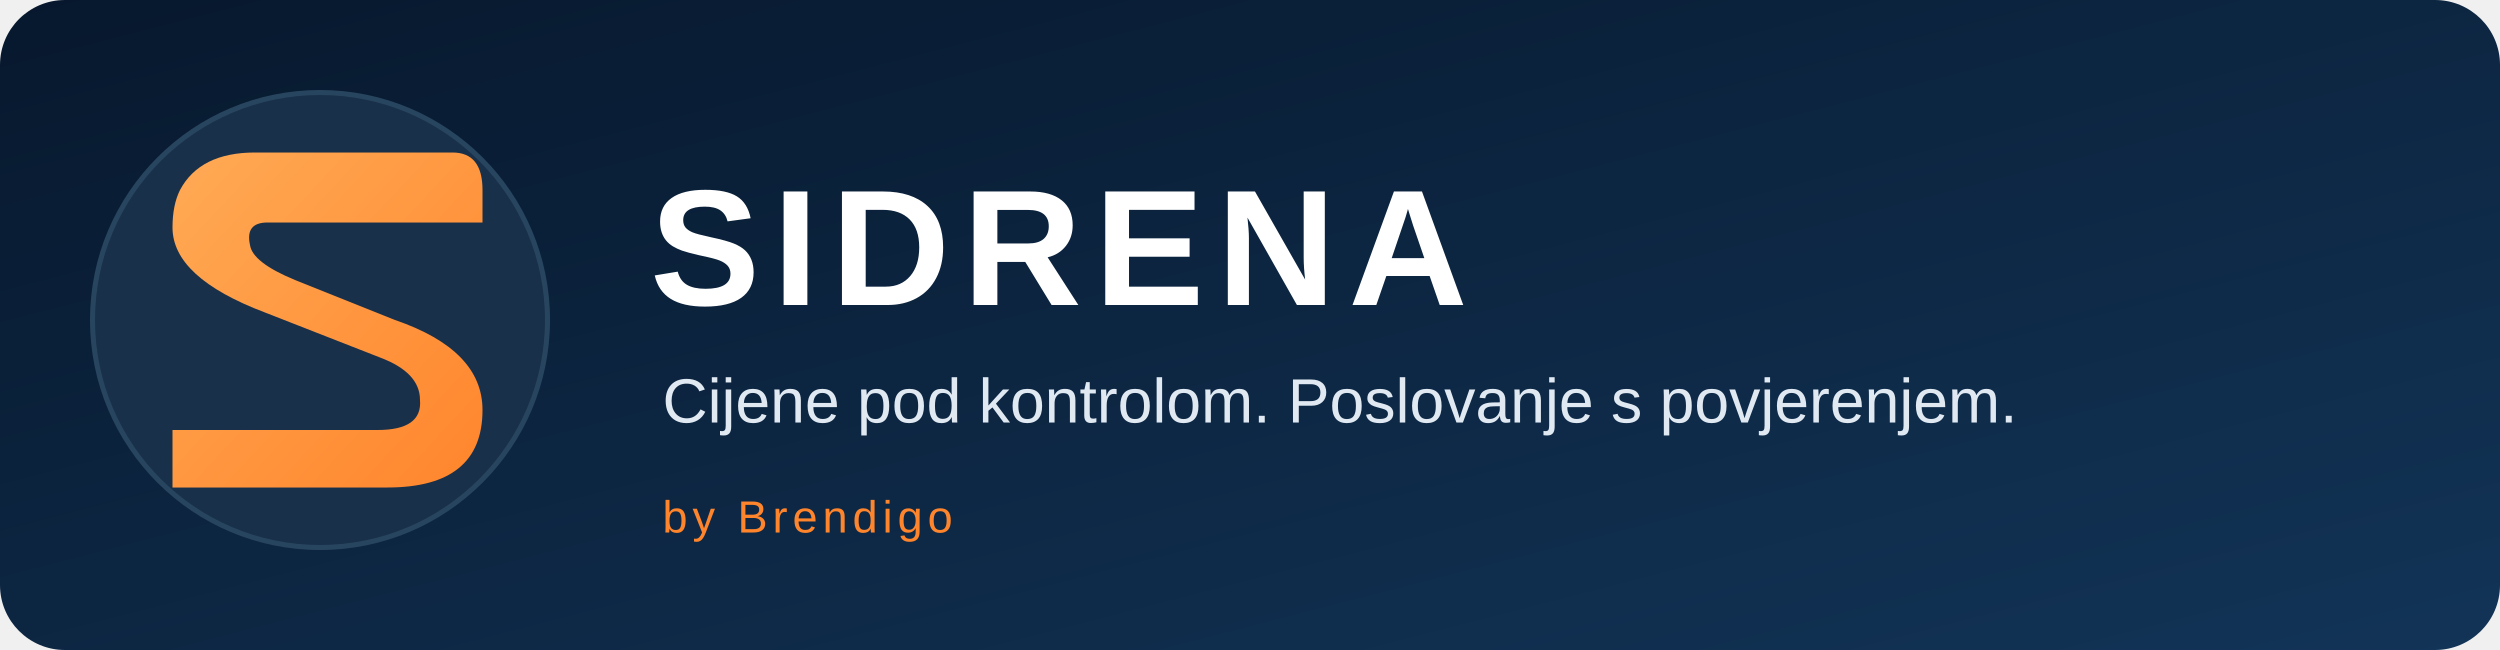
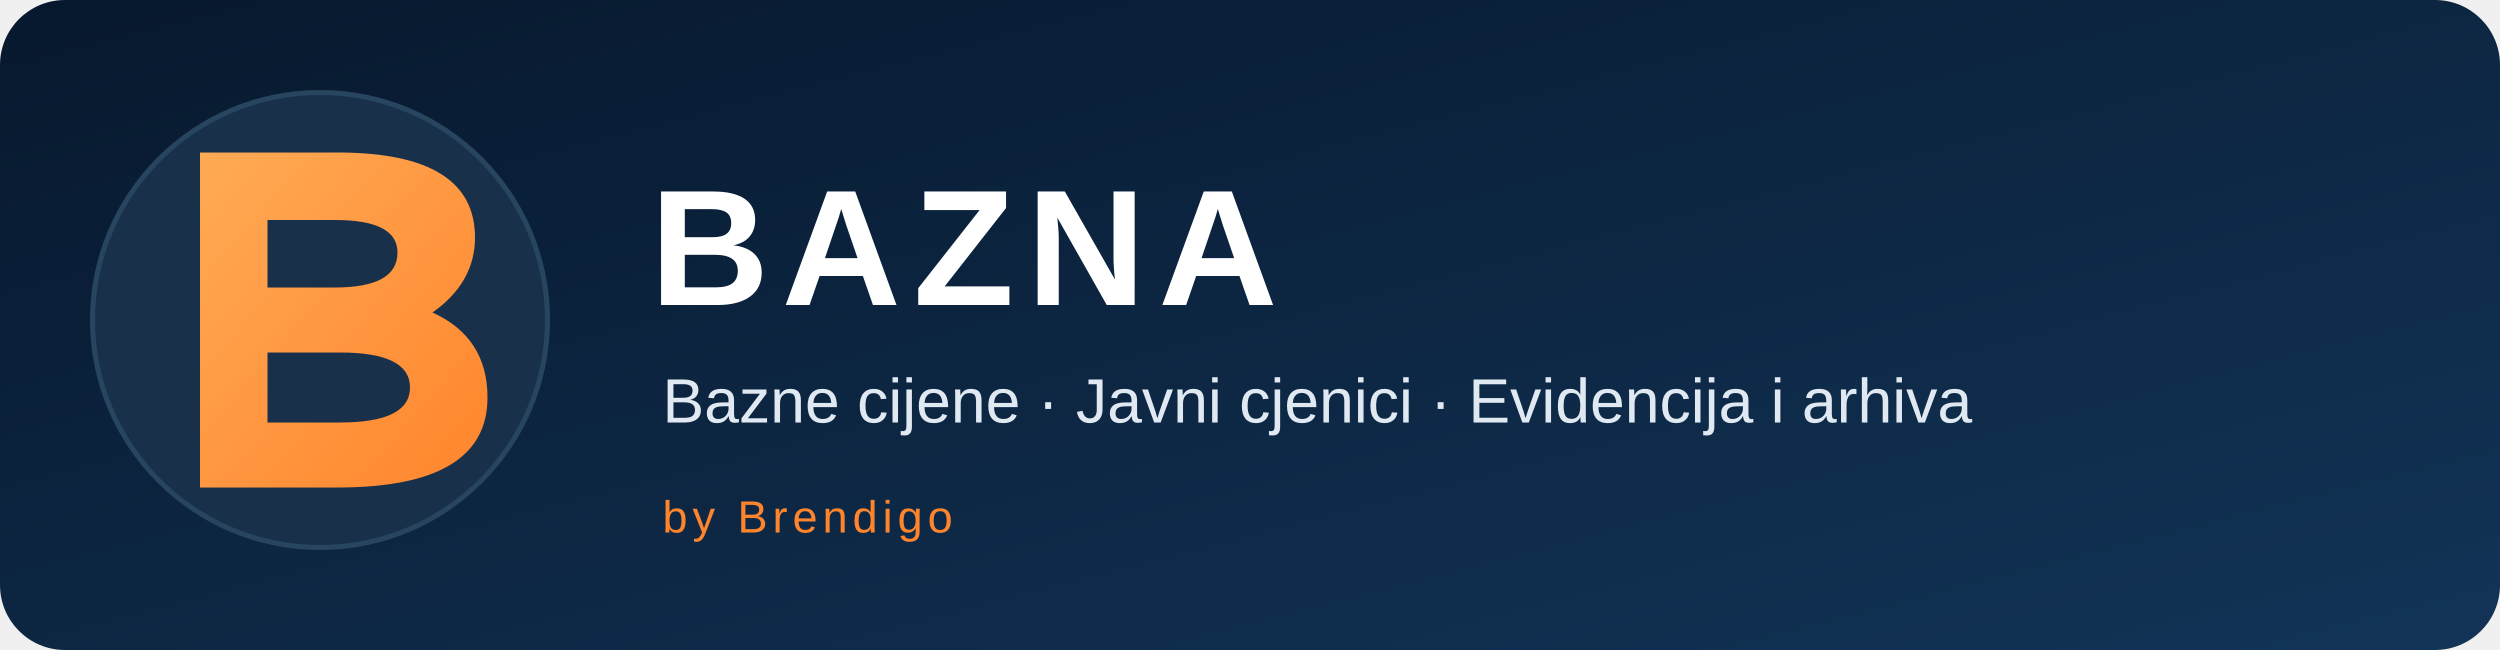
<svg xmlns="http://www.w3.org/2000/svg" width="1000" height="260" viewBox="0 0 1000 260">
  <defs>
    <linearGradient id="bg" x1="0" y1="0" x2="1" y2="1">
      <stop stop-color="#07182D" />
      <stop offset="1" stop-color="#123457" />
    </linearGradient>
    <linearGradient id="orange" x1="0" y1="0" x2="1" y2="1">
      <stop stop-color="#FFAA55" />
      <stop offset="1" stop-color="#FF852C" />
    </linearGradient>
  </defs>
  <rect width="1000" height="260" rx="26" fill="url(#bg)" />
  <circle cx="128" cy="128" r="91" fill="#19304A" stroke="#28455F" stroke-width="2" />
-   <path fill="url(#orange)" d="M72 76 Q80 61 102 61 H181 Q193 61 193 76 V89 H107 Q98 89 100 98 Q101 105 118 112 L158 128 Q193 140 193 164 Q193 195 155 195 H69 V172 H151 Q169 172 168 160 Q168 149 152 143 L106 125 Q69 111 69 91 Q69 82 72 76 Z" />
-   <text x="260" y="122" font-family="Segoe UI,Arial,sans-serif" font-size="66" font-weight="800" letter-spacing="5" fill="#ffffff">SIDRENA</text>
-   <text x="265" y="169" font-family="Segoe UI,Arial,sans-serif" font-size="25" fill="#E0E9F2">Cijene pod kontrolom. Poslovanje s povjerenjem.</text>
+   <path fill="url(#orange)" fill-rule="evenodd" d="M80 61 L135 61 Q190 61 190 95 Q190 113 173 125 Q195 135 195 159 Q195 195 135 195 L80 195 Z M107 88 L134 88 Q159 88 159 101 Q159 115 134 115 L107 115 Z M107 141 L136 141 Q164 141 164 155 Q164 169 136 169 L107 169 Z" />
+   <text x="260" y="122" font-family="Segoe UI,Arial,sans-serif" font-size="66" font-weight="800" letter-spacing="5" fill="#ffffff">BAZNA</text>
+   <text x="265" y="169" font-family="Segoe UI,Arial,sans-serif" font-size="25" fill="#E0E9F2">Bazne cijene · Javni cjenici · Evidencija i arhiva</text>
  <text x="265" y="213" font-family="Segoe UI,Arial,sans-serif" font-size="18" letter-spacing="2" fill="#FF852C">by Brendigo</text>
</svg>
